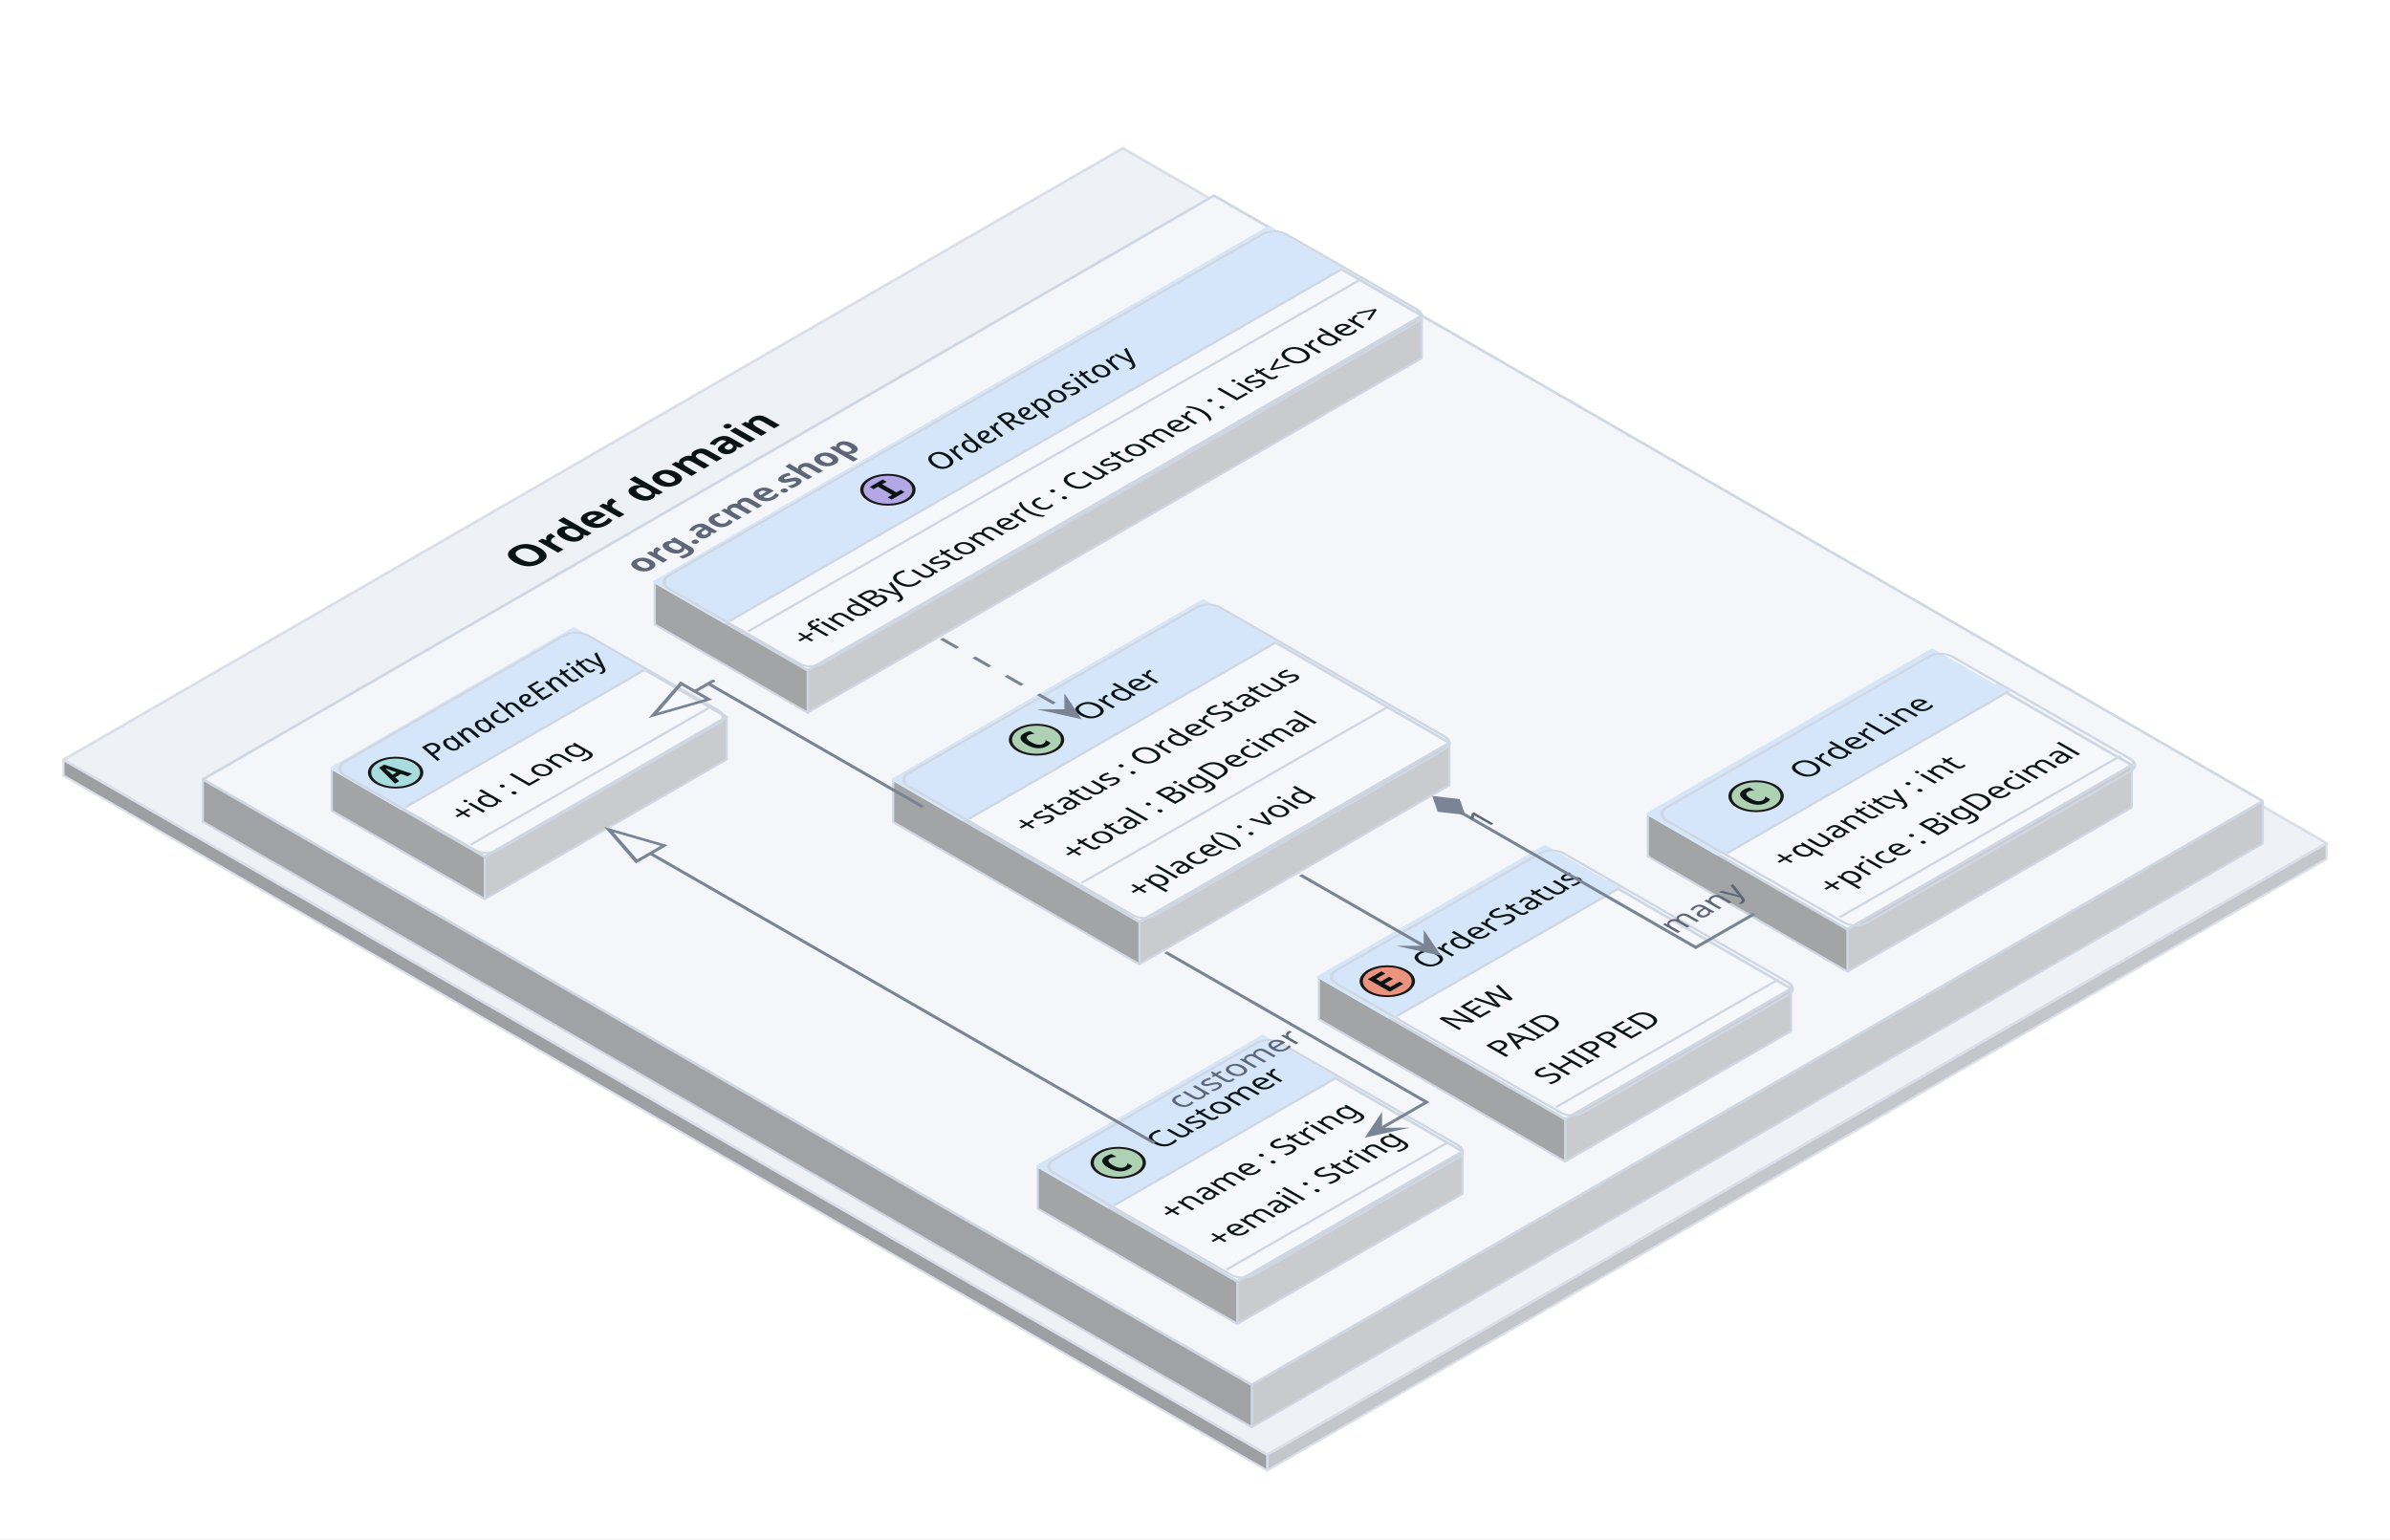
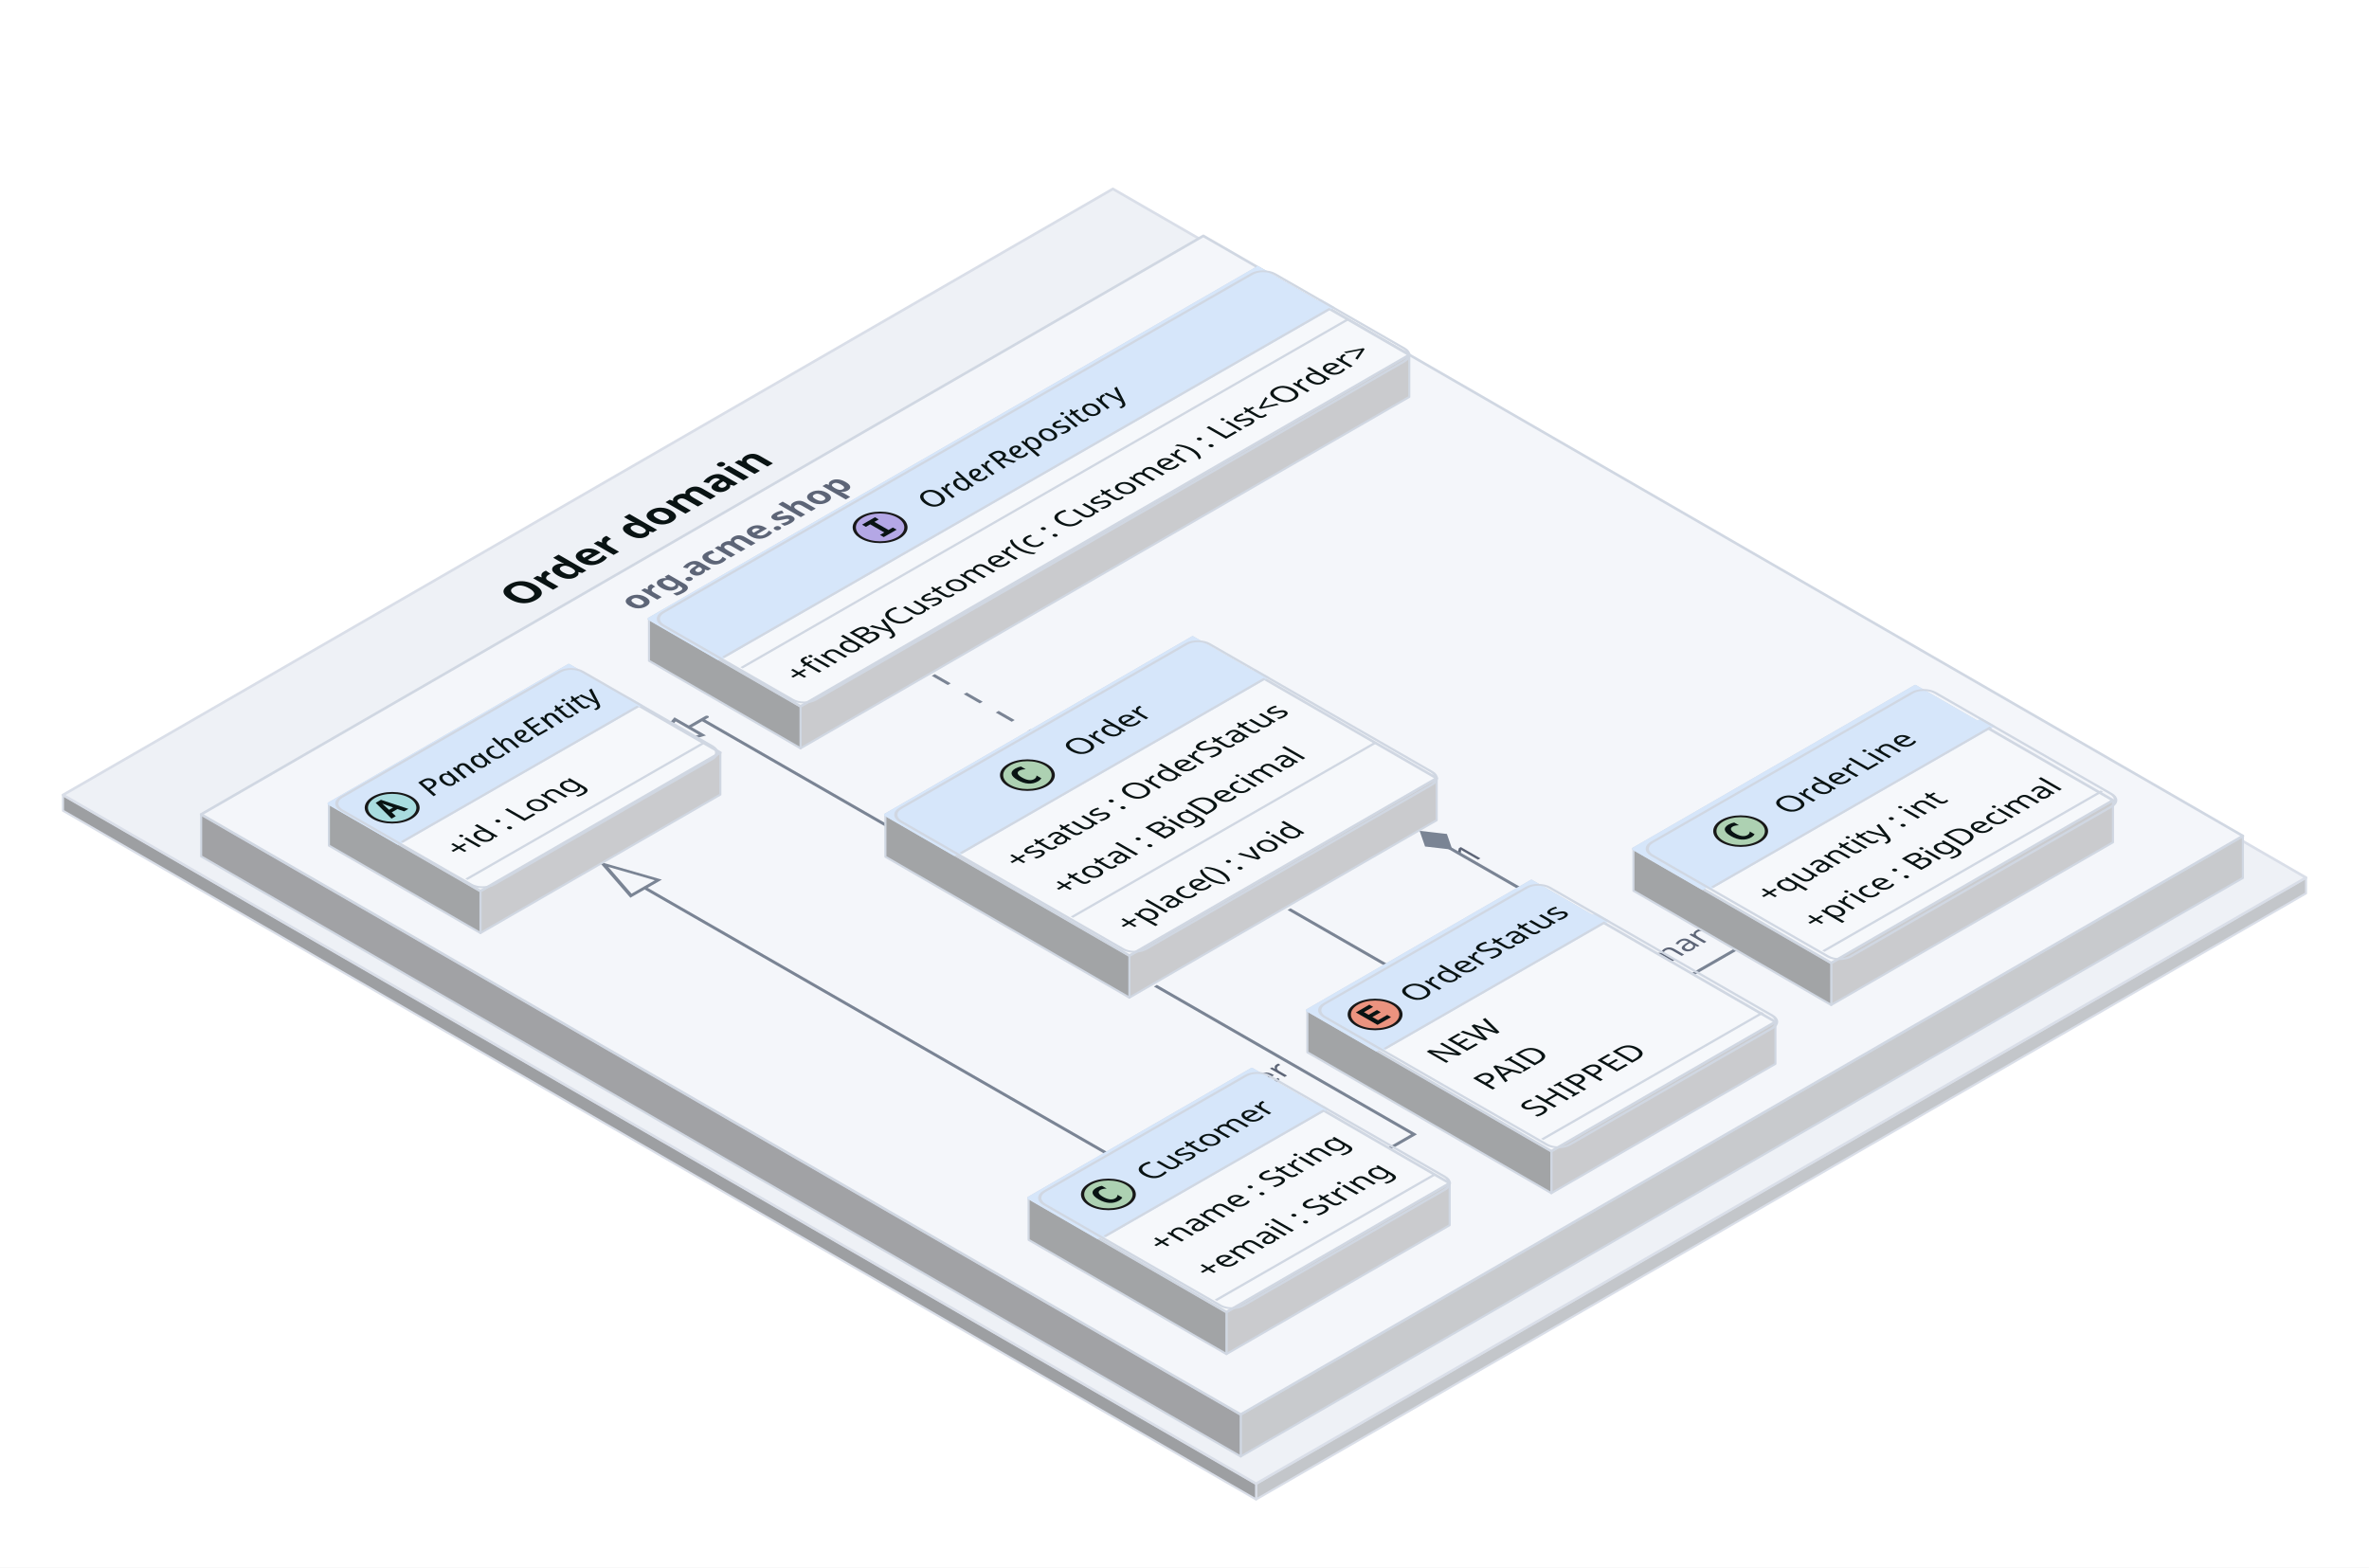
- <svg xmlns="http://www.w3.org/2000/svg" viewBox="-24 -287 902.77 581.5" width="902.77" height="581.5">
-   <rect x="-24" y="-287" width="902.77" height="581.5" fill="#ffffff" />
+ <svg xmlns="http://www.w3.org/2000/svg" viewBox="-24 -303 902.77 597.5" width="902.77" height="597.5">
+   <rect x="-24" y="-303" width="902.77" height="597.5" fill="#ffffff" />
  <g transform="translate(0,6)">
    <polygon points="854.77,31.5 454.66,262.5 454.66,256.5 854.77,25.5" fill="#c3c6ca" stroke="#d9dee8" stroke-width="0.8" stroke-linejoin="round" />
    <polygon points="454.66,262.5 0,0 0,-6 454.66,256.5" fill="#9d9fa2" stroke="#d9dee8" stroke-width="0.8" stroke-linejoin="round" />
    <polygon points="0,-6 400.1,-237 854.77,25.5 454.66,256.5" fill="#eef1f6" stroke="#d9dee8" stroke-width="1" stroke-linejoin="round" />
  </g>
  <defs />
  <g transform="translate(0,-0) matrix(0.87 -0.5 0.87 0.5 0 0)">
    <text x="171.596" y="29.104" fill="#091313" font-size="16" textLength="111.808" font-weight="700" font-family="'Noto Sans'">Order domain</text>
  </g>
-   <g transform="translate(0,-0)">
+   <g transform="translate(0,0)">
    <polygon points="830.72,31.62 448.8,252.12 448.8,236.12 830.72,15.62" fill="#c8cacd" stroke="#D0D7E2" stroke-width="0.8" stroke-linejoin="round" />
    <polygon points="448.8,252.12 52.65,23.4 52.65,7.4 448.8,236.12" fill="#a1a2a5" stroke="#D0D7E2" stroke-width="0.8" stroke-linejoin="round" />
    <polygon points="52.65,7.4 434.56,-213.1 830.72,15.62 448.8,236.12" fill="#F4F6FA" stroke="#D0D7E2" stroke-width="1" stroke-linejoin="round" />
  </g>
  <g transform="translate(0,-16) matrix(0.87 -0.5 0.87 0.5 0 0)">
    <text x="179.575" y="71.689" fill="#5D6577" font-size="13" textLength="95.849" font-weight="700" font-family="'Noto Sans'">org.acme.shop</text>
  </g>
+   <g transform="translate(0,-16) matrix(0.87 -0.5 0.87 0.5 0 0)">
+     <path d="M220.33,160.872 C220.33,178.422 220.33,195.292 220.33,215.132" style="stroke:#7A8494;stroke-width:1.3;stroke-dasharray:7,7;" fill="none" id="OrderRepository-to-Order" codeLine="37" />
+   </g>
+   <g transform="translate(0,-16) matrix(0.87 -0.5 0.87 0.5 0 0)">
+     <polygon points="128.87,127.232,146.87,133.232,146.87,121.232,128.87,127.232" fill="none" style="stroke:#7A8494;stroke-width:1.3;stroke-linejoin:miter;stroke-miterlimit:10;" />
+   </g>
+   <g transform="translate(0,-16) matrix(0.87 -0.5 0.87 0.5 0 0)">
+     <polygon points="220.33,220.132,224.33,211.132,220.33,215.132,216.33,211.132,220.33,220.132" fill="#7A8494" style="stroke:#7A8494;stroke-width:1.3;stroke-linejoin:miter;stroke-miterlimit:10;" />
+   </g>
+   <g transform="translate(0,-16) matrix(0.87 -0.5 0.87 0.5 0 0)">
+     <path d="M146.87,127.232 C160.16,127.232 152.73,127.232 152.73,127.232 C152.73,127.232 152.73,178.352 152.73,220.292" style="stroke:#7A8494;stroke-width:1.3;" fill="none" id="PanacheEntity-backto-Order" codeLine="32" />
+   </g>
+   <g transform="translate(0,-16) matrix(0.87 -0.5 0.87 0.5 0 0)">
+     <polygon points="267.45,327.952,263.45,333.952,267.45,339.952,271.45,333.952,267.45,327.952" fill="#7A8494" style="stroke:#7A8494;stroke-width:1.3;stroke-linejoin:miter;stroke-miterlimit:10;" />
+   </g>
+   <g transform="translate(0,-16) matrix(0.87 -0.5 0.87 0.5 0 0)">
+     <text x="266.016" y="350.575" fill="#5D6577" font-size="12" font-family="'Noto Sans'">1</text>
+   </g>
+   <g transform="translate(0,-16) matrix(0.87 -0.5 0.87 0.5 0 0)">
+     <polygon points="76,160.782,70,178.782,82,178.782,76,160.782" fill="none" style="stroke:#7A8494;stroke-width:1.3;stroke-linejoin:miter;stroke-miterlimit:10;" />
+   </g>
+   <g transform="translate(0,-16) matrix(0.87 -0.5 0.87 0.5 0 0)">
+     <text x="267.974" y="431.869" fill="#5D6577" font-size="12" textLength="31.488" font-family="'Noto Sans'">many</text>
+   </g>
+   <g transform="translate(0,-16) matrix(0.87 -0.5 0.87 0.5 0 0)">
+     <path d="M209,328.052 C209,347.062 209,363.442 209,382.482" style="stroke:#7A8494;stroke-width:1.3;" fill="none" id="Order-to-OrderStatus" codeLine="36" />
+   </g>
+   <g transform="translate(0,-16) matrix(0.87 -0.5 0.87 0.5 0 0)">
+     <path d="M267.45,339.952 C267.45,388.782 267.45,441.232 267.45,441.232 C267.45,441.232 278.51,441.232 292.77,441.232" style="stroke:#7A8494;stroke-width:1.3;" fill="none" id="Order-backto-OrderLine" codeLine="34" />
+   </g>
+   <g transform="translate(0,-16) matrix(0.87 -0.5 0.87 0.5 0 0)">
+     <polygon points="209,387.482,213,378.482,209,382.482,205,378.482,209,387.482" fill="#7A8494" style="stroke:#7A8494;stroke-width:1.3;stroke-linejoin:miter;stroke-miterlimit:10;" />
+   </g>
+   <g transform="translate(0,-16) matrix(0.87 -0.5 0.87 0.5 0 0)">
+     <text x="94.55" y="391.04" fill="#5D6577" font-size="12" textLength="53.46" font-family="'Noto Sans'">customer</text>
+   </g>
+   <g transform="translate(0,-16) matrix(0.87 -0.5 0.87 0.5 0 0)">
+     <path d="M150.55,327.952 C150.55,376.782 150.55,441.232 150.55,441.232 C150.55,441.232 144.18,441.232 130.31,441.232" style="stroke:#7A8494;stroke-width:1.3;" fill="none" id="Order-to-Customer" codeLine="35" />
+   </g>
+   <g transform="translate(0,-16) matrix(0.87 -0.5 0.87 0.5 0 0)">
+     <polygon points="125.31,441.232,134.31,445.232,130.31,441.232,134.31,437.232,125.31,441.232" fill="#7A8494" style="stroke:#7A8494;stroke-width:1.3;stroke-linejoin:miter;stroke-miterlimit:10;" />
+   </g>
+   <g transform="translate(0,-16) matrix(0.87 -0.5 0.87 0.5 0 0)">
+     <path d="M76,178.782 C76,235.972 76,334.092 76,397.612" style="stroke:#7A8494;stroke-width:1.3;" fill="none" id="PanacheEntity-backto-Customer" codeLine="33" />
+   </g>
+   <g transform="translate(0,-16)">
+     <polygon points="513.05,-135.73 281.07,-1.79 281.07,-17.79 513.05,-151.73" fill="#cacbce" stroke="#D0D7E2" stroke-width="0.8" stroke-linejoin="round" />
+     <polygon points="281.07,-1.79 223.32,-35.14 223.32,-51.14 281.07,-17.79" fill="#a2a4a6" stroke="#D0D7E2" stroke-width="0.8" stroke-linejoin="round" />
+     <polygon points="223.32,-51.14 455.3,-185.07 513.05,-151.73 281.07,-17.79" fill="#F6F8FB" stroke="#D0D7E2" stroke-width="1" stroke-linejoin="round" />
+   </g>
  <g transform="translate(0,-16)">
    <polygon points="250.5,15.85 159.1,68.62 159.1,52.62 250.5,-0.15" fill="#cacbce" stroke="#D0D7E2" stroke-width="0.8" stroke-linejoin="round" />
    <polygon points="159.1,68.62 101.34,35.28 101.34,19.28 159.1,52.62" fill="#a2a4a6" stroke="#D0D7E2" stroke-width="0.8" stroke-linejoin="round" />
    <polygon points="101.34,19.28 192.75,-33.49 250.5,-0.15 159.1,52.62" fill="#F6F8FB" stroke="#D0D7E2" stroke-width="1" stroke-linejoin="round" />
  </g>
-   <polygon points="101.34,35.28 192.75,-17.49 219.02,-2.32 127.62,50.45" fill="#D6E6FA" stroke="#D6E6FA" stroke-width="1" stroke-linejoin="round" transform="translate(0,-32)" />
-   <g transform="translate(0,-32) matrix(0.87 -0.5 0.87 0.5 0 0)">
-     <rect x="23.23" y="119.136" width="105.541" height="5" fill="#D6E6FA" style="stroke:#D6E6FA;stroke-width:1;" />
-   </g>
-   <g transform="translate(0,-32) matrix(0.87 -0.5 0.87 0.5 0 0)">
-     <rect x="23.23" y="93.792" width="105.541" height="66.688" fill="none" style="stroke:#D0D7E2;stroke-width:1;" rx="5" ry="5" />
-   </g>
-   <g transform="translate(0,-32) matrix(0.87 -0.5 0.87 0.5 0 0)">
-     <ellipse cx="35.23" cy="108.964" rx="8" ry="8" fill="#A9DCDF" style="stroke:#181818;stroke-width:1;" />
-   </g>
-   <g transform="translate(0,-32) matrix(0.87 -0.5 0.87 0.5 0 0)">
-     <path d="M34.636,105.198 L33.761,109.073 L35.527,109.073 L34.636,105.198 Z M33.496,103.48 L35.793,103.48 L38.355,112.964 L36.48,112.964 L35.886,110.62 L33.386,110.62 L32.808,112.964 L30.933,112.964 L33.496,103.48 Z " fill="#091313" />
-   </g>
-   <g transform="translate(0,-32) matrix(0.87 -0.5 0.87 0.5 0 0)">
-     <text x="48.23" y="113.62" fill="#091313" font-size="12" textLength="75.541" font-style="italic" font-family="'Noto Sans'">PanacheEntity</text>
-   </g>
-   <g transform="translate(0,-32) matrix(0.87 -0.5 0.87 0.5 0 0)">
-     <line x1="24.23" y1="124.136" x2="127.771" y2="124.136" style="stroke:#D0D7E2;stroke-width:1;" />
-   </g>
-   <g transform="translate(0,-32) matrix(0.87 -0.5 0.87 0.5 0 0)">
-     <text x="31.23" y="142.964" fill="#091313" font-size="12" textLength="55.14" font-family="'Noto Sans'">+id : Long</text>
-   </g>
-   <g transform="translate(0,-32) matrix(0.87 -0.5 0.87 0.5 0 0)">
-     <line x1="24.23" y1="152.48" x2="127.771" y2="152.48" style="stroke:#D0D7E2;stroke-width:1;" />
-   </g>
  <g transform="translate(0,-16)">
    <polygon points="523.48,25.62 406.39,93.23 406.39,77.23 523.48,9.62" fill="#cacbce" stroke="#D0D7E2" stroke-width="0.8" stroke-linejoin="round" />
    <polygon points="406.39,93.23 313.4,39.54 313.4,23.54 406.39,77.23" fill="#a2a4a6" stroke="#D0D7E2" stroke-width="0.8" stroke-linejoin="round" />
    <polygon points="313.4,23.54 430.49,-44.06 523.48,9.62 406.39,77.23" fill="#F6F8FB" stroke="#D0D7E2" stroke-width="1" stroke-linejoin="round" />
  </g>
-   <polygon points="313.4,39.54 430.49,-28.06 456.77,-12.89 339.68,54.71" fill="#D6E6FA" stroke="#D6E6FA" stroke-width="1" stroke-linejoin="round" transform="translate(0,-32)" />
-   <g transform="translate(0,-32) matrix(0.87 -0.5 0.87 0.5 0 0)">
-     <rect x="141.4" y="245.826" width="135.209" height="5" fill="#D6E6FA" style="stroke:#D6E6FA;stroke-width:1;" />
-   </g>
-   <g transform="translate(0,-32) matrix(0.87 -0.5 0.87 0.5 0 0)">
-     <rect x="141.4" y="220.482" width="135.209" height="107.376" fill="none" style="stroke:#D0D7E2;stroke-width:1;" rx="5" ry="5" />
-   </g>
-   <g transform="translate(0,-32) matrix(0.87 -0.5 0.87 0.5 0 0)">
-     <ellipse cx="186.788" cy="235.654" rx="8" ry="8" fill="#ADD1B2" style="stroke:#181818;stroke-width:1;" />
-   </g>
-   <g transform="translate(0,-32) matrix(0.87 -0.5 0.87 0.5 0 0)">
-     <path d="M188.648,239.888 Q188.21,240.107 187.71,240.217 Q187.226,240.342 186.695,240.342 Q184.773,240.342 183.757,239.076 Q182.757,237.81 182.757,235.42 Q182.757,233.029 183.757,231.763 Q184.773,230.498 186.695,230.498 Q187.226,230.498 187.726,230.623 Q188.226,230.732 188.648,230.967 L188.648,233.045 Q188.163,232.607 187.71,232.404 Q187.257,232.185 186.773,232.185 Q185.757,232.185 185.226,233.013 Q184.695,233.826 184.695,235.42 Q184.695,237.029 185.226,237.842 Q185.757,238.654 186.773,238.654 Q187.257,238.654 187.71,238.451 Q188.163,238.248 188.648,237.795 L188.648,239.888 Z " fill="#091313" />
-   </g>
-   <g transform="translate(0,-32) matrix(0.87 -0.5 0.87 0.5 0 0)">
-     <text x="204.788" y="240.31" fill="#091313" font-size="12" textLength="33.432" font-family="'Noto Sans'">Order</text>
-   </g>
-   <g transform="translate(0,-32) matrix(0.87 -0.5 0.87 0.5 0 0)">
-     <line x1="142.4" y1="250.826" x2="275.609" y2="250.826" style="stroke:#D0D7E2;stroke-width:1;" />
-   </g>
-   <g transform="translate(0,-32) matrix(0.87 -0.5 0.87 0.5 0 0)">
-     <text x="149.4" y="269.654" fill="#091313" font-size="12" textLength="119.209" font-family="'Noto Sans'">+status : OrderStatus</text>
-   </g>
-   <g transform="translate(0,-32) matrix(0.87 -0.5 0.87 0.5 0 0)">
-     <text x="149.4" y="289.998" fill="#091313" font-size="12" textLength="105.781" font-family="'Noto Sans'">+total : BigDecimal</text>
-   </g>
-   <g transform="translate(0,-32) matrix(0.87 -0.5 0.87 0.5 0 0)">
-     <line x1="142.4" y1="299.514" x2="275.609" y2="299.514" style="stroke:#D0D7E2;stroke-width:1;" />
-   </g>
-   <g transform="translate(0,-32) matrix(0.87 -0.5 0.87 0.5 0 0)">
-     <text x="149.4" y="318.342" fill="#091313" font-size="12" textLength="77.089" font-family="'Noto Sans'">+place() : void</text>
+   <g transform="translate(0,-16)">
+     <polygon points="781.21,34.03 673.83,96.03 673.83,80.03 781.21,18.03" fill="#cacbce" stroke="#D0D7E2" stroke-width="0.8" stroke-linejoin="round" />
+     <polygon points="673.83,96.03 598.46,52.51 598.46,36.51 673.83,80.03" fill="#a2a4a6" stroke="#D0D7E2" stroke-width="0.8" stroke-linejoin="round" />
+     <polygon points="598.46,36.51 705.84,-25.48 781.21,18.03 673.83,80.03" fill="#F6F8FB" stroke="#D0D7E2" stroke-width="1" stroke-linejoin="round" />
+   </g>
+   <g transform="translate(0,-16)">
+     <polygon points="652.57,118.47 567.19,167.76 567.19,151.76 652.57,102.47" fill="#cacbce" stroke="#D0D7E2" stroke-width="0.8" stroke-linejoin="round" />
+     <polygon points="567.19,167.76 474.2,114.07 474.2,98.07 567.19,151.76" fill="#a2a4a6" stroke="#D0D7E2" stroke-width="0.8" stroke-linejoin="round" />
+     <polygon points="474.2,98.07 559.58,48.78 652.57,102.47 567.19,151.76" fill="#F6F8FB" stroke="#D0D7E2" stroke-width="1" stroke-linejoin="round" />
  </g>
  <g transform="translate(0,-16)">
    <polygon points="528.43,179.97 443.37,229.09 443.37,213.09 528.43,163.97" fill="#cacbce" stroke="#D0D7E2" stroke-width="0.8" stroke-linejoin="round" />
    <polygon points="443.37,229.09 367.99,185.57 367.99,169.57 443.37,213.09" fill="#a2a4a6" stroke="#D0D7E2" stroke-width="0.8" stroke-linejoin="round" />
    <polygon points="367.99,169.57 453.06,120.46 528.43,163.97 443.37,213.09" fill="#F6F8FB" stroke="#D0D7E2" stroke-width="1" stroke-linejoin="round" />
  </g>
+   <polygon points="223.32,-35.14 455.3,-169.07 481.58,-153.9 249.59,-19.97" fill="#D6E6FA" stroke="#D6E6FA" stroke-width="1" stroke-linejoin="round" transform="translate(0,-32)" />
+   <polygon points="101.34,35.28 192.75,-17.49 219.02,-2.32 127.62,50.45" fill="#D6E6FA" stroke="#D6E6FA" stroke-width="1" stroke-linejoin="round" transform="translate(0,-32)" />
+   <polygon points="313.4,39.54 430.49,-28.06 456.77,-12.89 339.68,54.71" fill="#D6E6FA" stroke="#D6E6FA" stroke-width="1" stroke-linejoin="round" transform="translate(0,-32)" />
+   <polygon points="598.46,52.51 705.84,-9.48 732.12,5.69 624.74,67.68" fill="#D6E6FA" stroke="#D6E6FA" stroke-width="1" stroke-linejoin="round" transform="translate(0,-32)" />
+   <polygon points="474.2,114.07 559.58,64.78 585.85,79.95 500.48,129.24" fill="#D6E6FA" stroke="#D6E6FA" stroke-width="1" stroke-linejoin="round" transform="translate(0,-32)" />
  <polygon points="367.99,185.57 453.06,136.46 479.34,151.63 394.27,200.74" fill="#D6E6FA" stroke="#D6E6FA" stroke-width="1" stroke-linejoin="round" transform="translate(0,-32)" />
  <g transform="translate(0,-32) matrix(0.87 -0.5 0.87 0.5 0 0)">
+     <rect x="164.07" y="119.136" width="267.87" height="5" fill="#D6E6FA" style="stroke:#D6E6FA;stroke-width:1;" />
+   </g>
+   <g transform="translate(0,-32) matrix(0.87 -0.5 0.87 0.5 0 0)">
+     <rect x="141.4" y="245.826" width="135.209" height="5" fill="#D6E6FA" style="stroke:#D6E6FA;stroke-width:1;" />
+   </g>
+   <g transform="translate(0,-32) matrix(0.87 -0.5 0.87 0.5 0 0)">
+     <rect x="293.01" y="423.376" width="123.989" height="5" fill="#D6E6FA" style="stroke:#D6E6FA;stroke-width:1;" />
+   </g>
+   <g transform="translate(0,-32) matrix(0.87 -0.5 0.87 0.5 0 0)">
+     <rect x="23.23" y="119.136" width="105.541" height="5" fill="#D6E6FA" style="stroke:#D6E6FA;stroke-width:1;" />
+   </g>
+   <g transform="translate(0,-32) matrix(0.87 -0.5 0.87 0.5 0 0)">
+     <rect x="159.71" y="413.196" width="98.58" height="5" fill="#D6E6FA" style="stroke:#D6E6FA;stroke-width:1;" />
+   </g>
+   <g transform="translate(0,-32) matrix(0.87 -0.5 0.87 0.5 0 0)">
    <rect x="26.89" y="423.376" width="98.225" height="5" fill="#D6E6FA" style="stroke:#D6E6FA;stroke-width:1;" />
  </g>
  <g transform="translate(0,-32) matrix(0.87 -0.5 0.87 0.5 0 0)">
+     <ellipse cx="248.951" cy="108.964" rx="8" ry="8" fill="#B4A7E5" style="stroke:#181818;stroke-width:1;" />
+   </g>
+   <g transform="translate(0,-32) matrix(0.87 -0.5 0.87 0.5 0 0)">
+     <ellipse cx="35.23" cy="108.964" rx="8" ry="8" fill="#A9DCDF" style="stroke:#181818;stroke-width:1;" />
+   </g>
+   <g transform="translate(0,-32) matrix(0.87 -0.5 0.87 0.5 0 0)">
+     <ellipse cx="186.788" cy="235.654" rx="8" ry="8" fill="#ADD1B2" style="stroke:#181818;stroke-width:1;" />
+   </g>
+   <g transform="translate(0,-32) matrix(0.87 -0.5 0.87 0.5 0 0)">
+     <ellipse cx="44.713" cy="413.204" rx="8" ry="8" fill="#ADD1B2" style="stroke:#181818;stroke-width:1;" />
+   </g>
+   <g transform="translate(0,-32) matrix(0.87 -0.5 0.87 0.5 0 0)">
+     <ellipse cx="321.655" cy="413.204" rx="8" ry="8" fill="#ADD1B2" style="stroke:#181818;stroke-width:1;" />
+   </g>
+   <g transform="translate(0,-32) matrix(0.87 -0.5 0.87 0.5 0 0)">
+     <ellipse cx="171.71" cy="403.024" rx="8" ry="8" fill="#EB937F" style="stroke:#181818;stroke-width:1;" />
+   </g>
+   <g transform="translate(0,-32) matrix(0.87 -0.5 0.87 0.5 0 0)">
+     <path d="M34.636,105.198 L33.761,109.073 L35.527,109.073 L34.636,105.198 Z M33.496,103.48 L35.793,103.48 L38.355,112.964 L36.48,112.964 L35.886,110.62 L33.386,110.62 L32.808,112.964 L30.933,112.964 L33.496,103.48 Z " fill="#091313" />
+   </g>
+   <g transform="translate(0,-32) matrix(0.87 -0.5 0.87 0.5 0 0)">
+     <path d="M188.648,239.888 Q188.21,240.107 187.71,240.217 Q187.226,240.342 186.695,240.342 Q184.773,240.342 183.757,239.076 Q182.757,237.81 182.757,235.42 Q182.757,233.029 183.757,231.763 Q184.773,230.498 186.695,230.498 Q187.226,230.498 187.726,230.623 Q188.226,230.732 188.648,230.967 L188.648,233.045 Q188.163,232.607 187.71,232.404 Q187.257,232.185 186.773,232.185 Q185.757,232.185 185.226,233.013 Q184.695,233.826 184.695,235.42 Q184.695,237.029 185.226,237.842 Q185.757,238.654 186.773,238.654 Q187.257,238.654 187.71,238.451 Q188.163,238.248 188.648,237.795 L188.648,239.888 Z " fill="#091313" />
+   </g>
+   <g transform="translate(0,-32) matrix(0.87 -0.5 0.87 0.5 0 0)">
+     <path d="M46.572,417.438 Q46.135,417.657 45.635,417.767 Q45.151,417.892 44.619,417.892 Q42.697,417.892 41.682,416.626 Q40.682,415.36 40.682,412.97 Q40.682,410.579 41.682,409.313 Q42.697,408.048 44.619,408.048 Q45.151,408.048 45.651,408.173 Q46.151,408.282 46.572,408.517 L46.572,410.595 Q46.088,410.157 45.635,409.954 Q45.182,409.735 44.697,409.735 Q43.682,409.735 43.151,410.563 Q42.619,411.376 42.619,412.97 Q42.619,414.579 43.151,415.392 Q43.682,416.204 44.697,416.204 Q45.182,416.204 45.635,416.001 Q46.088,415.798 46.572,415.345 L46.572,417.438 Z " fill="#091313" />
+   </g>
+   <g transform="translate(0,-32) matrix(0.87 -0.5 0.87 0.5 0 0)">
+     <path d="M323.514,417.438 Q323.077,417.657 322.577,417.767 Q322.092,417.892 321.561,417.892 Q319.639,417.892 318.624,416.626 Q317.624,415.36 317.624,412.97 Q317.624,410.579 318.624,409.313 Q319.639,408.048 321.561,408.048 Q322.092,408.048 322.592,408.173 Q323.092,408.282 323.514,408.517 L323.514,410.595 Q323.03,410.157 322.577,409.954 Q322.124,409.735 321.639,409.735 Q320.624,409.735 320.092,410.563 Q319.561,411.376 319.561,412.97 Q319.561,414.579 320.092,415.392 Q320.624,416.204 321.639,416.204 Q322.124,416.204 322.577,416.001 Q323.03,415.798 323.514,415.345 L323.514,417.438 Z " fill="#091313" />
+   </g>
+   <g transform="translate(0,-32) matrix(0.87 -0.5 0.87 0.5 0 0)">
+     <path d="M174.179,407.524 L168.273,407.524 L168.273,398.04 L174.179,398.04 L174.179,399.696 L170.148,399.696 L170.148,401.743 L173.804,401.743 L173.804,403.399 L170.148,403.399 L170.148,405.868 L174.179,405.868 L174.179,407.524 Z " fill="#091313" />
+   </g>
+   <g transform="translate(0,-32) matrix(0.87 -0.5 0.87 0.5 0 0)">
+     <path d="M246.044,105.636 L246.044,103.98 L251.685,103.98 L251.685,105.636 L249.794,105.636 L249.794,111.808 L251.685,111.808 L251.685,113.464 L246.044,113.464 L246.044,111.808 L247.935,111.808 L247.935,105.636 L246.044,105.636 Z " fill="#091313" />
+   </g>
+   <g transform="translate(0,-32) matrix(0.87 -0.5 0.87 0.5 0 0)">
+     <text x="266.951" y="113.62" fill="#091313" font-size="12" textLength="87.109" font-style="italic" font-family="'Noto Sans'">OrderRepository</text>
+   </g>
+   <g transform="translate(0,-32) matrix(0.87 -0.5 0.87 0.5 0 0)">
+     <line x1="165.07" y1="124.136" x2="430.94" y2="124.136" style="stroke:#D0D7E2;stroke-width:1;" />
+   </g>
+   <g transform="translate(0,-32) matrix(0.87 -0.5 0.87 0.5 0 0)">
+     <line x1="165.07" y1="132.136" x2="430.94" y2="132.136" style="stroke:#D0D7E2;stroke-width:1;" />
+   </g>
+   <g transform="translate(0,-32) matrix(0.87 -0.5 0.87 0.5 0 0)">
+     <text x="172.07" y="150.964" fill="#091313" font-size="12" textLength="251.87" font-family="'Noto Sans'">+findByCustomer(c : Customer) : List&lt;Order&gt;</text>
+   </g>
+   <g transform="translate(0,-32) matrix(0.87 -0.5 0.87 0.5 0 0)">
+     <rect x="164.07" y="93.792" width="267.87" height="66.688" fill="none" style="stroke:#D0D7E2;stroke-width:1;" rx="5" ry="5" />
+   </g>
+   <g transform="translate(0,-32) matrix(0.87 -0.5 0.87 0.5 0 0)">
+     <text x="204.788" y="240.31" fill="#091313" font-size="12" textLength="33.432" font-family="'Noto Sans'">Order</text>
+   </g>
+   <g transform="translate(0,-32) matrix(0.87 -0.5 0.87 0.5 0 0)">
+     <text x="48.23" y="113.62" fill="#091313" font-size="12" textLength="75.541" font-style="italic" font-family="'Noto Sans'">PanacheEntity</text>
+   </g>
+   <g transform="translate(0,-32) matrix(0.87 -0.5 0.87 0.5 0 0)">
+     <text x="338.354" y="417.86" fill="#091313" font-size="12" textLength="57" font-family="'Noto Sans'">OrderLine</text>
+   </g>
+   <g transform="translate(0,-32) matrix(0.87 -0.5 0.87 0.5 0 0)">
+     <line x1="24.23" y1="124.136" x2="127.771" y2="124.136" style="stroke:#D0D7E2;stroke-width:1;" />
+   </g>
+   <g transform="translate(0,-32) matrix(0.87 -0.5 0.87 0.5 0 0)">
+     <text x="31.23" y="142.964" fill="#091313" font-size="12" textLength="55.14" font-family="'Noto Sans'">+id : Long</text>
+   </g>
+   <g transform="translate(0,-32) matrix(0.87 -0.5 0.87 0.5 0 0)">
+     <line x1="142.4" y1="250.826" x2="275.609" y2="250.826" style="stroke:#D0D7E2;stroke-width:1;" />
+   </g>
+   <g transform="translate(0,-32) matrix(0.87 -0.5 0.87 0.5 0 0)">
+     <text x="149.4" y="269.654" fill="#091313" font-size="12" textLength="119.209" font-family="'Noto Sans'">+status : OrderStatus</text>
+   </g>
+   <g transform="translate(0,-32) matrix(0.87 -0.5 0.87 0.5 0 0)">
+     <line x1="24.23" y1="152.48" x2="127.771" y2="152.48" style="stroke:#D0D7E2;stroke-width:1;" />
+   </g>
+   <g transform="translate(0,-32) matrix(0.87 -0.5 0.87 0.5 0 0)">
+     <line x1="294.01" y1="428.376" x2="415.999" y2="428.376" style="stroke:#D0D7E2;stroke-width:1;" />
+   </g>
+   <g transform="translate(0,-32) matrix(0.87 -0.5 0.87 0.5 0 0)">
+     <text x="149.4" y="289.998" fill="#091313" font-size="12" textLength="105.781" font-family="'Noto Sans'">+total : BigDecimal</text>
+   </g>
+   <g transform="translate(0,-32) matrix(0.87 -0.5 0.87 0.5 0 0)">
+     <rect x="23.23" y="93.792" width="105.541" height="66.688" fill="none" style="stroke:#D0D7E2;stroke-width:1;" rx="5" ry="5" />
+   </g>
+   <g transform="translate(0,-32) matrix(0.87 -0.5 0.87 0.5 0 0)">
+     <text x="301.01" y="447.204" fill="#091313" font-size="12" textLength="77.989" font-family="'Noto Sans'">+quantity : int</text>
+   </g>
+   <g transform="translate(0,-32) matrix(0.87 -0.5 0.87 0.5 0 0)">
+     <line x1="142.4" y1="299.514" x2="275.609" y2="299.514" style="stroke:#D0D7E2;stroke-width:1;" />
+   </g>
+   <g transform="translate(0,-32) matrix(0.87 -0.5 0.87 0.5 0 0)">
+     <text x="301.01" y="467.548" fill="#091313" font-size="12" textLength="107.989" font-family="'Noto Sans'">+price : BigDecimal</text>
+   </g>
+   <g transform="translate(0,-32) matrix(0.87 -0.5 0.87 0.5 0 0)">
+     <text x="149.4" y="318.342" fill="#091313" font-size="12" textLength="77.089" font-family="'Noto Sans'">+place() : void</text>
+   </g>
+   <g transform="translate(0,-32) matrix(0.87 -0.5 0.87 0.5 0 0)">
+     <line x1="294.01" y1="477.064" x2="415.999" y2="477.064" style="stroke:#D0D7E2;stroke-width:1;" />
+   </g>
+   <g transform="translate(0,-32) matrix(0.87 -0.5 0.87 0.5 0 0)">
+     <rect x="141.4" y="220.482" width="135.209" height="107.376" fill="none" style="stroke:#D0D7E2;stroke-width:1;" rx="5" ry="5" />
+   </g>
+   <g transform="translate(0,-32) matrix(0.87 -0.5 0.87 0.5 0 0)">
+     <rect x="293.01" y="398.032" width="123.989" height="87.032" fill="none" style="stroke:#D0D7E2;stroke-width:1;" rx="5" ry="5" />
+   </g>
+   <g transform="translate(0,-32) matrix(0.87 -0.5 0.87 0.5 0 0)">
+     <text x="184.71" y="407.68" fill="#091313" font-size="12" textLength="68.58" font-family="'Noto Sans'">OrderStatus</text>
+   </g>
+   <g transform="translate(0,-32) matrix(0.87 -0.5 0.87 0.5 0 0)">
+     <line x1="160.71" y1="418.196" x2="257.29" y2="418.196" style="stroke:#D0D7E2;stroke-width:1;" />
+   </g>
+   <g transform="translate(0,-32) matrix(0.87 -0.5 0.87 0.5 0 0)">
+     <text x="167.71" y="437.024" fill="#091313" font-size="12" textLength="26.952" font-family="'Noto Sans'">NEW</text>
+   </g>
+   <g transform="translate(0,-32) matrix(0.87 -0.5 0.87 0.5 0 0)">
+     <text x="167.71" y="457.368" fill="#091313" font-size="12" textLength="27.756" font-family="'Noto Sans'">PAID</text>
+   </g>
+   <g transform="translate(0,-32) matrix(0.87 -0.5 0.87 0.5 0 0)">
+     <text x="167.71" y="477.712" fill="#091313" font-size="12" textLength="49.5" font-family="'Noto Sans'">SHIPPED</text>
+   </g>
+   <g transform="translate(0,-32) matrix(0.87 -0.5 0.87 0.5 0 0)">
+     <line x1="160.71" y1="487.229" x2="257.29" y2="487.229" style="stroke:#D0D7E2;stroke-width:1;" />
+   </g>
+   <g transform="translate(0,-32) matrix(0.87 -0.5 0.87 0.5 0 0)">
+     <rect x="159.71" y="387.852" width="98.58" height="107.376" fill="none" style="stroke:#D0D7E2;stroke-width:1;" rx="5" ry="5" />
+   </g>
+   <g transform="translate(0,-32) matrix(0.87 -0.5 0.87 0.5 0 0)">
+     <text x="59.007" y="417.86" fill="#091313" font-size="12" textLength="55.284" font-family="'Noto Sans'">Customer</text>
+   </g>
+   <g transform="translate(0,-32) matrix(0.87 -0.5 0.87 0.5 0 0)">
+     <line x1="27.89" y1="428.376" x2="124.115" y2="428.376" style="stroke:#D0D7E2;stroke-width:1;" />
+   </g>
+   <g transform="translate(0,-32) matrix(0.87 -0.5 0.87 0.5 0 0)">
+     <text x="34.89" y="447.204" fill="#091313" font-size="12" textLength="82.225" font-family="'Noto Sans'">+name : String</text>
+   </g>
+   <g transform="translate(0,-32) matrix(0.87 -0.5 0.87 0.5 0 0)">
+     <text x="34.89" y="467.548" fill="#091313" font-size="12" textLength="81.001" font-family="'Noto Sans'">+email : String</text>
+   </g>
+   <g transform="translate(0,-32) matrix(0.87 -0.5 0.87 0.5 0 0)">
+     <line x1="27.89" y1="477.064" x2="124.115" y2="477.064" style="stroke:#D0D7E2;stroke-width:1;" />
+   </g>
+   <g transform="translate(0,-32) matrix(0.87 -0.5 0.87 0.5 0 0)">
    <rect x="26.89" y="398.032" width="98.225" height="87.032" fill="none" style="stroke:#D0D7E2;stroke-width:1;" rx="5" ry="5" />
  </g>
-   <g transform="translate(0,-32) matrix(0.87 -0.5 0.87 0.5 0 0)">
-     <ellipse cx="44.713" cy="413.204" rx="8" ry="8" fill="#ADD1B2" style="stroke:#181818;stroke-width:1;" />
-   </g>
-   <g transform="translate(0,-32) matrix(0.87 -0.5 0.87 0.5 0 0)">
-     <path d="M46.572,417.438 Q46.135,417.657 45.635,417.767 Q45.151,417.892 44.619,417.892 Q42.697,417.892 41.682,416.626 Q40.682,415.36 40.682,412.97 Q40.682,410.579 41.682,409.313 Q42.697,408.048 44.619,408.048 Q45.151,408.048 45.651,408.173 Q46.151,408.282 46.572,408.517 L46.572,410.595 Q46.088,410.157 45.635,409.954 Q45.182,409.735 44.697,409.735 Q43.682,409.735 43.151,410.563 Q42.619,411.376 42.619,412.97 Q42.619,414.579 43.151,415.392 Q43.682,416.204 44.697,416.204 Q45.182,416.204 45.635,416.001 Q46.088,415.798 46.572,415.345 L46.572,417.438 Z " fill="#091313" />
-   </g>
-   <g transform="translate(0,-32) matrix(0.87 -0.5 0.87 0.5 0 0)">
-     <text x="59.007" y="417.86" fill="#091313" font-size="12" textLength="55.284" font-family="'Noto Sans'">Customer</text>
-   </g>
-   <g transform="translate(0,-32) matrix(0.87 -0.5 0.87 0.5 0 0)">
-     <line x1="27.89" y1="428.376" x2="124.115" y2="428.376" style="stroke:#D0D7E2;stroke-width:1;" />
-   </g>
-   <g transform="translate(0,-32) matrix(0.87 -0.5 0.87 0.5 0 0)">
-     <text x="34.89" y="447.204" fill="#091313" font-size="12" textLength="82.225" font-family="'Noto Sans'">+name : String</text>
-   </g>
-   <g transform="translate(0,-32) matrix(0.87 -0.5 0.87 0.5 0 0)">
-     <text x="34.89" y="467.548" fill="#091313" font-size="12" textLength="81.001" font-family="'Noto Sans'">+email : String</text>
-   </g>
-   <g transform="translate(0,-32) matrix(0.87 -0.5 0.87 0.5 0 0)">
-     <line x1="27.89" y1="477.064" x2="124.115" y2="477.064" style="stroke:#D0D7E2;stroke-width:1;" />
-   </g>
-   <g transform="translate(0,-16)">
-     <polygon points="781.21,34.03 673.83,96.03 673.83,80.03 781.21,18.03" fill="#cacbce" stroke="#D0D7E2" stroke-width="0.8" stroke-linejoin="round" />
-     <polygon points="673.83,96.03 598.46,52.51 598.46,36.51 673.83,80.03" fill="#a2a4a6" stroke="#D0D7E2" stroke-width="0.8" stroke-linejoin="round" />
-     <polygon points="598.46,36.51 705.84,-25.48 781.21,18.03 673.83,80.03" fill="#F6F8FB" stroke="#D0D7E2" stroke-width="1" stroke-linejoin="round" />
-   </g>
-   <polygon points="598.46,52.51 705.84,-9.48 732.12,5.69 624.74,67.68" fill="#D6E6FA" stroke="#D6E6FA" stroke-width="1" stroke-linejoin="round" transform="translate(0,-32)" />
-   <g transform="translate(0,-32) matrix(0.87 -0.5 0.87 0.5 0 0)">
-     <rect x="293.01" y="423.376" width="123.989" height="5" fill="#D6E6FA" style="stroke:#D6E6FA;stroke-width:1;" />
-   </g>
-   <g transform="translate(0,-32) matrix(0.87 -0.5 0.87 0.5 0 0)">
-     <rect x="293.01" y="398.032" width="123.989" height="87.032" fill="none" style="stroke:#D0D7E2;stroke-width:1;" rx="5" ry="5" />
-   </g>
-   <g transform="translate(0,-32) matrix(0.87 -0.5 0.87 0.5 0 0)">
-     <ellipse cx="321.655" cy="413.204" rx="8" ry="8" fill="#ADD1B2" style="stroke:#181818;stroke-width:1;" />
-   </g>
-   <g transform="translate(0,-32) matrix(0.87 -0.5 0.87 0.5 0 0)">
-     <path d="M323.514,417.438 Q323.077,417.657 322.577,417.767 Q322.092,417.892 321.561,417.892 Q319.639,417.892 318.624,416.626 Q317.624,415.36 317.624,412.97 Q317.624,410.579 318.624,409.313 Q319.639,408.048 321.561,408.048 Q322.092,408.048 322.592,408.173 Q323.092,408.282 323.514,408.517 L323.514,410.595 Q323.03,410.157 322.577,409.954 Q322.124,409.735 321.639,409.735 Q320.624,409.735 320.092,410.563 Q319.561,411.376 319.561,412.97 Q319.561,414.579 320.092,415.392 Q320.624,416.204 321.639,416.204 Q322.124,416.204 322.577,416.001 Q323.03,415.798 323.514,415.345 L323.514,417.438 Z " fill="#091313" />
-   </g>
-   <g transform="translate(0,-32) matrix(0.87 -0.5 0.87 0.5 0 0)">
-     <text x="338.354" y="417.86" fill="#091313" font-size="12" textLength="57" font-family="'Noto Sans'">OrderLine</text>
-   </g>
-   <g transform="translate(0,-32) matrix(0.87 -0.5 0.87 0.5 0 0)">
-     <line x1="294.01" y1="428.376" x2="415.999" y2="428.376" style="stroke:#D0D7E2;stroke-width:1;" />
-   </g>
-   <g transform="translate(0,-32) matrix(0.87 -0.5 0.87 0.5 0 0)">
-     <text x="301.01" y="447.204" fill="#091313" font-size="12" textLength="77.989" font-family="'Noto Sans'">+quantity : int</text>
-   </g>
-   <g transform="translate(0,-32) matrix(0.87 -0.5 0.87 0.5 0 0)">
-     <text x="301.01" y="467.548" fill="#091313" font-size="12" textLength="107.989" font-family="'Noto Sans'">+price : BigDecimal</text>
-   </g>
-   <g transform="translate(0,-32) matrix(0.87 -0.5 0.87 0.5 0 0)">
-     <line x1="294.01" y1="477.064" x2="415.999" y2="477.064" style="stroke:#D0D7E2;stroke-width:1;" />
-   </g>
-   <g transform="translate(0,-16)">
-     <polygon points="652.57,118.47 567.19,167.76 567.19,151.76 652.57,102.47" fill="#cacbce" stroke="#D0D7E2" stroke-width="0.8" stroke-linejoin="round" />
-     <polygon points="567.19,167.76 474.2,114.07 474.2,98.07 567.19,151.76" fill="#a2a4a6" stroke="#D0D7E2" stroke-width="0.8" stroke-linejoin="round" />
-     <polygon points="474.2,98.07 559.58,48.78 652.57,102.47 567.19,151.76" fill="#F6F8FB" stroke="#D0D7E2" stroke-width="1" stroke-linejoin="round" />
-   </g>
-   <polygon points="474.2,114.07 559.58,64.78 585.85,79.95 500.48,129.24" fill="#D6E6FA" stroke="#D6E6FA" stroke-width="1" stroke-linejoin="round" transform="translate(0,-32)" />
-   <g transform="translate(0,-32) matrix(0.87 -0.5 0.87 0.5 0 0)">
-     <rect x="159.71" y="413.196" width="98.58" height="5" fill="#D6E6FA" style="stroke:#D6E6FA;stroke-width:1;" />
-   </g>
-   <g transform="translate(0,-32) matrix(0.87 -0.5 0.87 0.5 0 0)">
-     <rect x="159.71" y="387.852" width="98.58" height="107.376" fill="none" style="stroke:#D0D7E2;stroke-width:1;" rx="5" ry="5" />
-   </g>
-   <g transform="translate(0,-32) matrix(0.87 -0.5 0.87 0.5 0 0)">
-     <ellipse cx="171.71" cy="403.024" rx="8" ry="8" fill="#EB937F" style="stroke:#181818;stroke-width:1;" />
-   </g>
-   <g transform="translate(0,-32) matrix(0.87 -0.5 0.87 0.5 0 0)">
-     <path d="M174.179,407.524 L168.273,407.524 L168.273,398.04 L174.179,398.04 L174.179,399.696 L170.148,399.696 L170.148,401.743 L173.804,401.743 L173.804,403.399 L170.148,403.399 L170.148,405.868 L174.179,405.868 L174.179,407.524 Z " fill="#091313" />
-   </g>
-   <g transform="translate(0,-32) matrix(0.87 -0.5 0.87 0.5 0 0)">
-     <text x="184.71" y="407.68" fill="#091313" font-size="12" textLength="68.58" font-family="'Noto Sans'">OrderStatus</text>
-   </g>
-   <g transform="translate(0,-32) matrix(0.87 -0.5 0.87 0.5 0 0)">
-     <line x1="160.71" y1="418.196" x2="257.29" y2="418.196" style="stroke:#D0D7E2;stroke-width:1;" />
-   </g>
-   <g transform="translate(0,-32) matrix(0.87 -0.5 0.87 0.5 0 0)">
-     <text x="167.71" y="437.024" fill="#091313" font-size="12" textLength="26.952" font-family="'Noto Sans'">NEW</text>
-   </g>
-   <g transform="translate(0,-32) matrix(0.87 -0.5 0.87 0.5 0 0)">
-     <text x="167.71" y="457.368" fill="#091313" font-size="12" textLength="27.756" font-family="'Noto Sans'">PAID</text>
-   </g>
-   <g transform="translate(0,-32) matrix(0.87 -0.5 0.87 0.5 0 0)">
-     <text x="167.71" y="477.712" fill="#091313" font-size="12" textLength="49.5" font-family="'Noto Sans'">SHIPPED</text>
-   </g>
-   <g transform="translate(0,-32) matrix(0.87 -0.5 0.87 0.5 0 0)">
-     <line x1="160.71" y1="487.229" x2="257.29" y2="487.229" style="stroke:#D0D7E2;stroke-width:1;" />
-   </g>
-   <g transform="translate(0,-16)">
-     <polygon points="513.05,-135.73 281.07,-1.79 281.07,-17.79 513.05,-151.73" fill="#cacbce" stroke="#D0D7E2" stroke-width="0.8" stroke-linejoin="round" />
-     <polygon points="281.07,-1.79 223.32,-35.14 223.32,-51.14 281.07,-17.79" fill="#a2a4a6" stroke="#D0D7E2" stroke-width="0.8" stroke-linejoin="round" />
-     <polygon points="223.32,-51.14 455.3,-185.07 513.05,-151.73 281.07,-17.79" fill="#F6F8FB" stroke="#D0D7E2" stroke-width="1" stroke-linejoin="round" />
-   </g>
-   <polygon points="223.32,-35.14 455.3,-169.07 481.58,-153.9 249.59,-19.97" fill="#D6E6FA" stroke="#D6E6FA" stroke-width="1" stroke-linejoin="round" transform="translate(0,-32)" />
-   <g transform="translate(0,-32) matrix(0.87 -0.5 0.87 0.5 0 0)">
-     <rect x="164.07" y="119.136" width="267.87" height="5" fill="#D6E6FA" style="stroke:#D6E6FA;stroke-width:1;" />
-   </g>
-   <g transform="translate(0,-32) matrix(0.87 -0.5 0.87 0.5 0 0)">
-     <rect x="164.07" y="93.792" width="267.87" height="66.688" fill="none" style="stroke:#D0D7E2;stroke-width:1;" rx="5" ry="5" />
-   </g>
-   <g transform="translate(0,-32) matrix(0.87 -0.5 0.87 0.5 0 0)">
-     <ellipse cx="248.951" cy="108.964" rx="8" ry="8" fill="#B4A7E5" style="stroke:#181818;stroke-width:1;" />
-   </g>
-   <g transform="translate(0,-32) matrix(0.87 -0.5 0.87 0.5 0 0)">
-     <path d="M246.044,105.636 L246.044,103.98 L251.685,103.98 L251.685,105.636 L249.794,105.636 L249.794,111.808 L251.685,111.808 L251.685,113.464 L246.044,113.464 L246.044,111.808 L247.935,111.808 L247.935,105.636 L246.044,105.636 Z " fill="#091313" />
-   </g>
-   <g transform="translate(0,-32) matrix(0.87 -0.5 0.87 0.5 0 0)">
-     <text x="266.951" y="113.62" fill="#091313" font-size="12" textLength="87.109" font-style="italic" font-family="'Noto Sans'">OrderRepository</text>
-   </g>
-   <g transform="translate(0,-32) matrix(0.87 -0.5 0.87 0.5 0 0)">
-     <line x1="165.07" y1="124.136" x2="430.94" y2="124.136" style="stroke:#D0D7E2;stroke-width:1;" />
-   </g>
-   <g transform="translate(0,-32) matrix(0.87 -0.5 0.87 0.5 0 0)">
-     <line x1="165.07" y1="132.136" x2="430.94" y2="132.136" style="stroke:#D0D7E2;stroke-width:1;" />
-   </g>
-   <g transform="translate(0,-32) matrix(0.87 -0.5 0.87 0.5 0 0)">
-     <text x="172.07" y="150.964" fill="#091313" font-size="12" textLength="251.87" font-family="'Noto Sans'">+findByCustomer(c : Customer) : List&lt;Order&gt;</text>
-   </g>
-   <g transform="translate(0,-16) matrix(0.87 -0.5 0.87 0.5 0 0)">
-     <path d="M146.87,127.232 C160.16,127.232 152.73,127.232 152.73,127.232 C152.73,127.232 152.73,178.352 152.73,220.292" style="stroke:#7A8494;stroke-width:1.3;" fill="none" id="PanacheEntity-backto-Order" codeLine="32" />
-   </g>
-   <g transform="translate(0,-16) matrix(0.87 -0.5 0.87 0.5 0 0)">
-     <polygon points="128.87,127.232,146.87,133.232,146.87,121.232,128.87,127.232" fill="none" style="stroke:#7A8494;stroke-width:1.3;stroke-linejoin:miter;stroke-miterlimit:10;" />
-   </g>
-   <g transform="translate(0,-16) matrix(0.87 -0.5 0.87 0.5 0 0)">
-     <path d="M76,178.782 C76,235.972 76,334.092 76,397.612" style="stroke:#7A8494;stroke-width:1.3;" fill="none" id="PanacheEntity-backto-Customer" codeLine="33" />
-   </g>
-   <g transform="translate(0,-16) matrix(0.87 -0.5 0.87 0.5 0 0)">
-     <polygon points="76,160.782,70,178.782,82,178.782,76,160.782" fill="none" style="stroke:#7A8494;stroke-width:1.3;stroke-linejoin:miter;stroke-miterlimit:10;" />
-   </g>
-   <g transform="translate(0,-16) matrix(0.87 -0.5 0.87 0.5 0 0)">
-     <path d="M267.45,339.952 C267.45,388.782 267.45,441.232 267.45,441.232 C267.45,441.232 278.51,441.232 292.77,441.232" style="stroke:#7A8494;stroke-width:1.3;" fill="none" id="Order-backto-OrderLine" codeLine="34" />
-   </g>
-   <g transform="translate(0,-16) matrix(0.87 -0.5 0.87 0.5 0 0)">
-     <polygon points="267.45,327.952,263.45,333.952,267.45,339.952,271.45,333.952,267.45,327.952" fill="#7A8494" style="stroke:#7A8494;stroke-width:1.3;stroke-linejoin:miter;stroke-miterlimit:10;" />
-   </g>
-   <g transform="translate(0,-16) matrix(0.87 -0.5 0.87 0.5 0 0)">
-     <text x="266.016" y="350.575" fill="#5D6577" font-size="12" font-family="'Noto Sans'">1</text>
-   </g>
-   <g transform="translate(0,-16) matrix(0.87 -0.5 0.87 0.5 0 0)">
-     <text x="267.974" y="431.869" fill="#5D6577" font-size="12" textLength="31.488" font-family="'Noto Sans'">many</text>
-   </g>
-   <g transform="translate(0,-16) matrix(0.87 -0.5 0.87 0.5 0 0)">
-     <path d="M150.55,327.952 C150.55,376.782 150.55,441.232 150.55,441.232 C150.55,441.232 144.18,441.232 130.31,441.232" style="stroke:#7A8494;stroke-width:1.3;" fill="none" id="Order-to-Customer" codeLine="35" />
-   </g>
-   <g transform="translate(0,-16) matrix(0.87 -0.5 0.87 0.5 0 0)">
-     <polygon points="125.31,441.232,134.31,445.232,130.31,441.232,134.31,437.232,125.31,441.232" fill="#7A8494" style="stroke:#7A8494;stroke-width:1.3;stroke-linejoin:miter;stroke-miterlimit:10;" />
-   </g>
-   <g transform="translate(0,-16) matrix(0.87 -0.5 0.87 0.5 0 0)">
-     <text x="94.55" y="391.04" fill="#5D6577" font-size="12" textLength="53.46" font-family="'Noto Sans'">customer</text>
-   </g>
-   <g transform="translate(0,-16) matrix(0.87 -0.5 0.87 0.5 0 0)">
-     <path d="M209,328.052 C209,347.062 209,363.442 209,382.482" style="stroke:#7A8494;stroke-width:1.3;" fill="none" id="Order-to-OrderStatus" codeLine="36" />
-   </g>
-   <g transform="translate(0,-16) matrix(0.87 -0.5 0.87 0.5 0 0)">
-     <polygon points="209,387.482,213,378.482,209,382.482,205,378.482,209,387.482" fill="#7A8494" style="stroke:#7A8494;stroke-width:1.3;stroke-linejoin:miter;stroke-miterlimit:10;" />
-   </g>
-   <g transform="translate(0,-16) matrix(0.87 -0.5 0.87 0.5 0 0)">
-     <path d="M220.33,160.872 C220.33,178.422 220.33,195.292 220.33,215.132" style="stroke:#7A8494;stroke-width:1.3;stroke-dasharray:7,7;" fill="none" id="OrderRepository-to-Order" codeLine="37" />
-   </g>
-   <g transform="translate(0,-16) matrix(0.87 -0.5 0.87 0.5 0 0)">
-     <polygon points="220.33,220.132,224.33,211.132,220.33,215.132,216.33,211.132,220.33,220.132" fill="#7A8494" style="stroke:#7A8494;stroke-width:1.3;stroke-linejoin:miter;stroke-miterlimit:10;" />
-   </g>
</svg>
